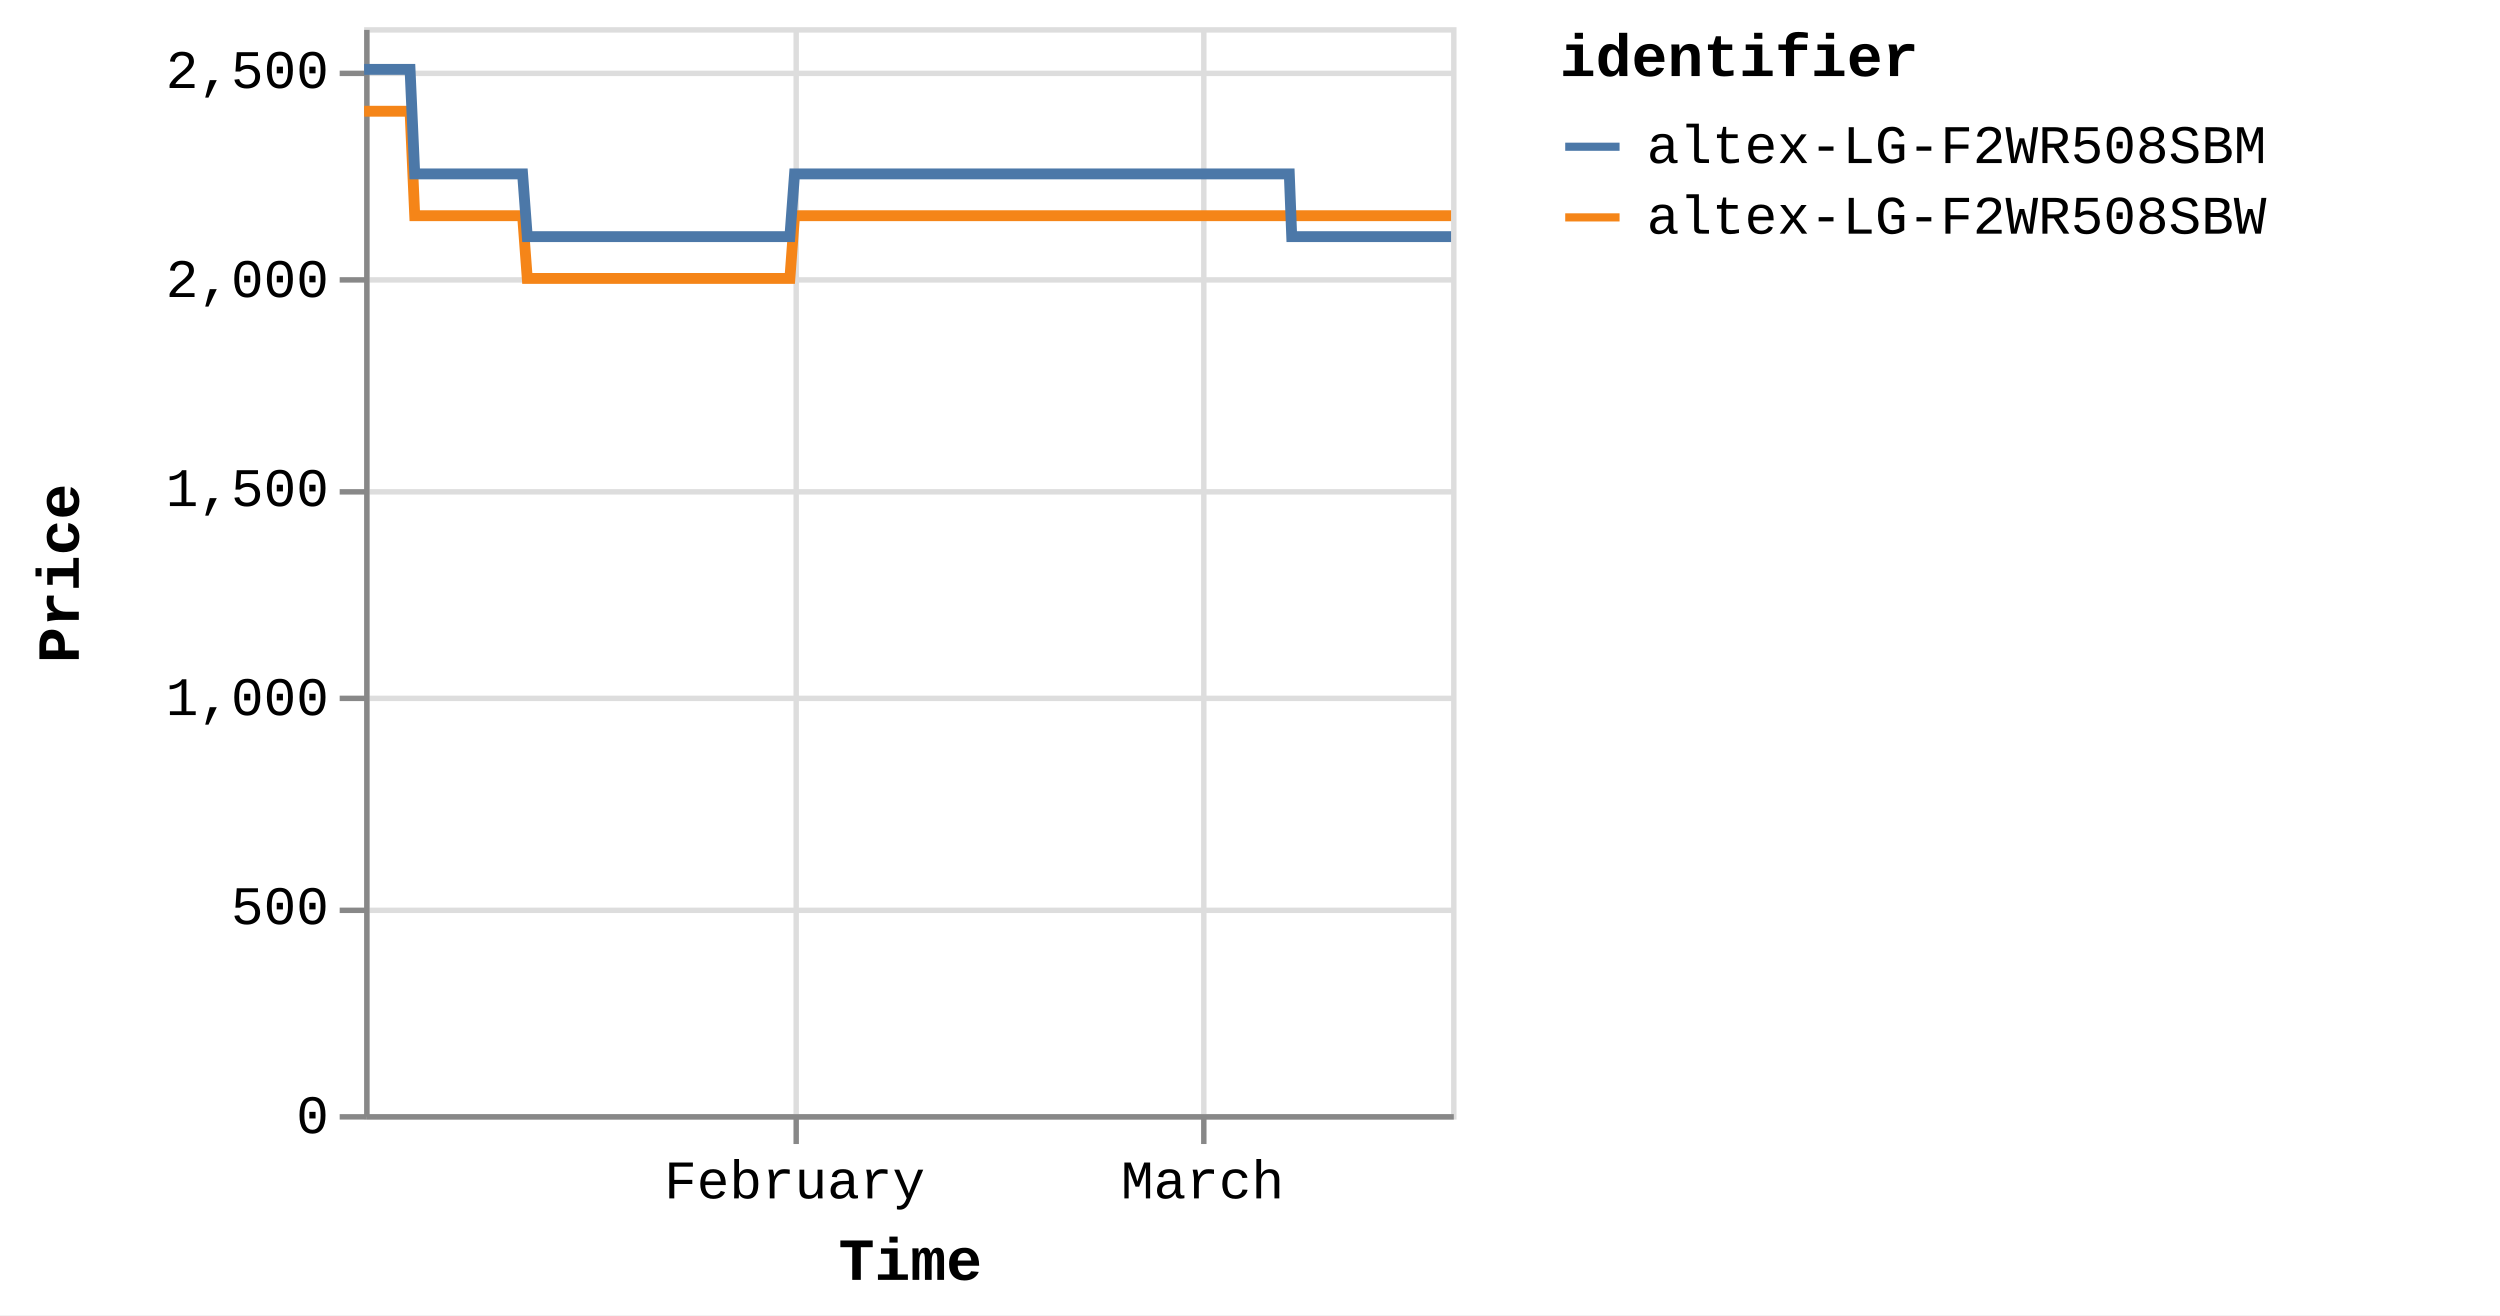
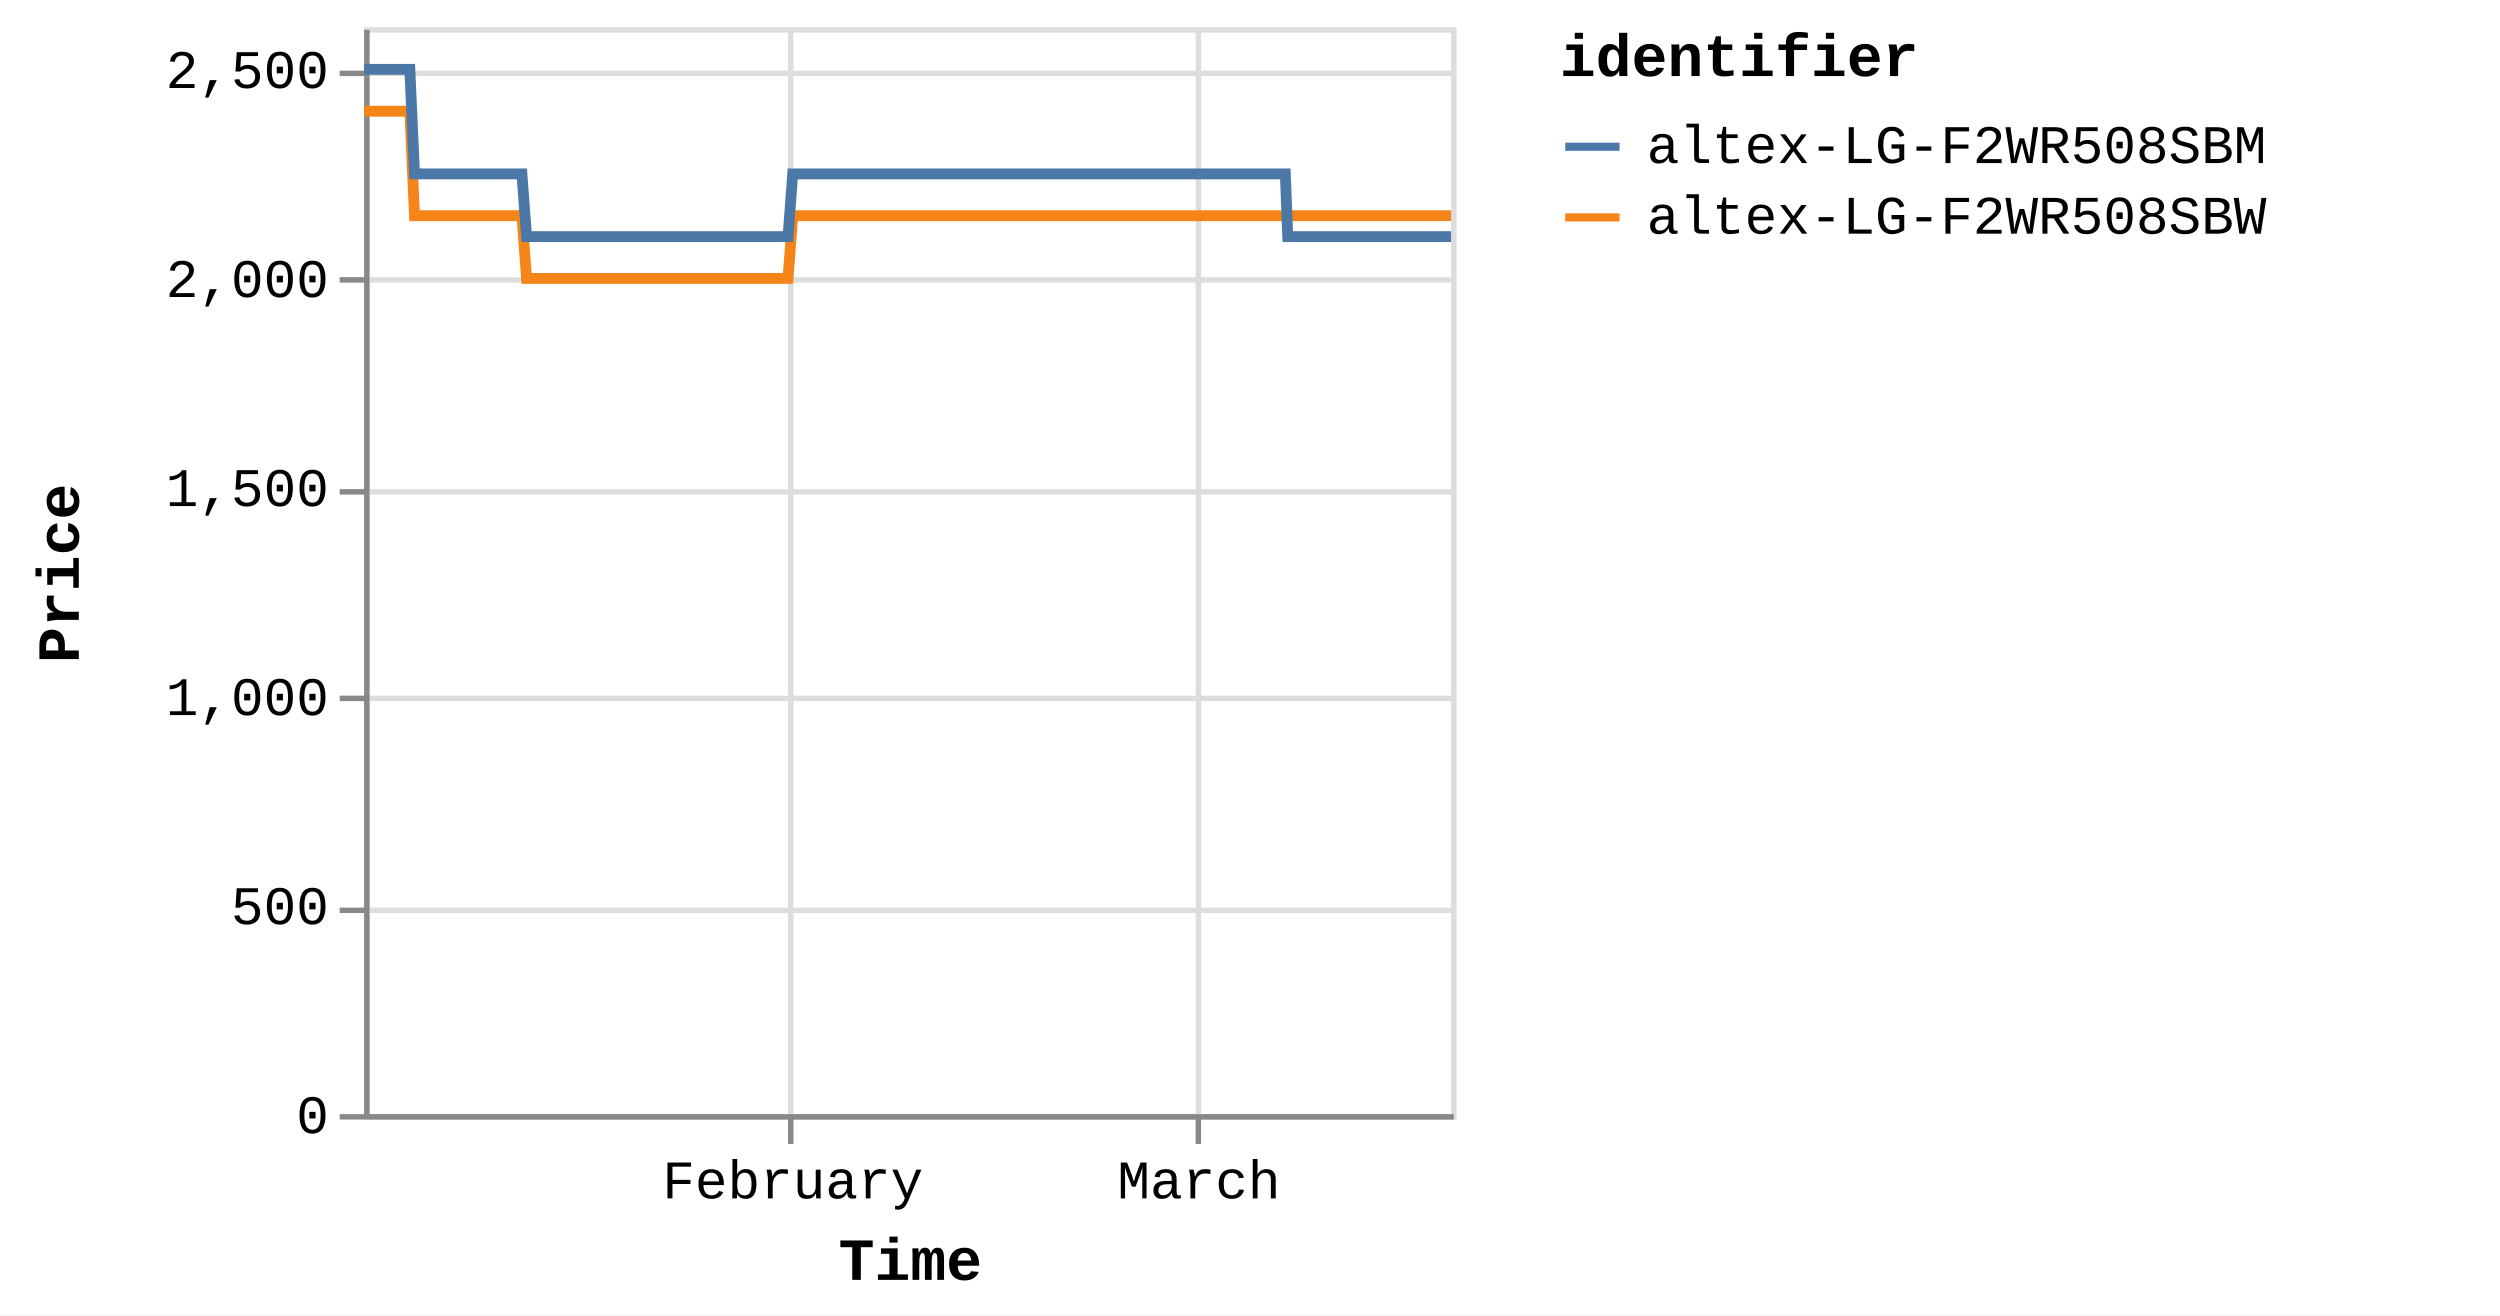
<svg xmlns="http://www.w3.org/2000/svg" version="1.1" class="marks" width="460" height="242" viewBox="0 0 460 242">
  <rect width="460" height="242" fill="white" />
  <g fill="none" stroke-miterlimit="10" transform="translate(67,5)">
    <g class="mark-group role-frame root" role="graphics-object" aria-roledescription="group mark container">
      <g transform="translate(0,0)">
        <path class="background" aria-hidden="true" d="M0.5,0.5h200v200h-200Z" stroke="#ddd" />
        <g>
          <g class="mark-group role-axis" aria-hidden="true">
            <g transform="translate(0.5,200.5)">
              <path class="background" aria-hidden="true" d="M0,0h0v0h0Z" pointer-events="none" />
              <g>
                <g class="mark-rule role-axis-grid" pointer-events="none">
-                   <line transform="translate(79,-200)" x2="0" y2="200" stroke="#ddd" stroke-width="1" opacity="1" />
-                   <line transform="translate(154,-200)" x2="0" y2="200" stroke="#ddd" stroke-width="1" opacity="1" />
+                   <line transform="translate(78,-200)" x2="0" y2="200" stroke="#ddd" stroke-width="1" opacity="1" />
+                   <line transform="translate(153,-200)" x2="0" y2="200" stroke="#ddd" stroke-width="1" opacity="1" />
                </g>
              </g>
              <path class="foreground" aria-hidden="true" d="" pointer-events="none" display="none" />
            </g>
          </g>
          <g class="mark-group role-axis" aria-hidden="true">
            <g transform="translate(0.5,0.5)">
              <path class="background" aria-hidden="true" d="M0,0h0v0h0Z" pointer-events="none" />
              <g>
                <g class="mark-rule role-axis-grid" pointer-events="none">
                  <line transform="translate(0,200)" x2="200" y2="0" stroke="#ddd" stroke-width="1" opacity="1" />
                  <line transform="translate(0,162)" x2="200" y2="0" stroke="#ddd" stroke-width="1" opacity="1" />
                  <line transform="translate(0,123)" x2="200" y2="0" stroke="#ddd" stroke-width="1" opacity="1" />
                  <line transform="translate(0,85)" x2="200" y2="0" stroke="#ddd" stroke-width="1" opacity="1" />
                  <line transform="translate(0,46)" x2="200" y2="0" stroke="#ddd" stroke-width="1" opacity="1" />
                  <line transform="translate(0,8)" x2="200" y2="0" stroke="#ddd" stroke-width="1" opacity="1" />
                </g>
              </g>
              <path class="foreground" aria-hidden="true" d="" pointer-events="none" display="none" />
            </g>
          </g>
-           <g class="mark-group role-axis" role="graphics-symbol" aria-roledescription="axis" aria-label="X-axis titled 'Time' for a time scale with values from Monday, 01 January 2024, 2:19:43 PM to Monday, 18 March 2024, 8:39:42 PM">
+           <g class="mark-group role-axis" role="graphics-symbol" aria-roledescription="axis" aria-label="X-axis titled 'Time' for a time scale with values from Monday, 01 January 2024, 2:19:43 PM to Tuesday, 19 March 2024, 4:39:07 AM">
            <g transform="translate(0.5,200.5)">
              <path class="background" aria-hidden="true" d="M0,0h0v0h0Z" pointer-events="none" />
              <g>
                <g class="mark-rule role-axis-tick" pointer-events="none">
-                   <line transform="translate(79,0)" x2="0" y2="5" stroke="#888" stroke-width="1" opacity="1" />
-                   <line transform="translate(154,0)" x2="0" y2="5" stroke="#888" stroke-width="1" opacity="1" />
+                   <line transform="translate(78,0)" x2="0" y2="5" stroke="#888" stroke-width="1" opacity="1" />
+                   <line transform="translate(153,0)" x2="0" y2="5" stroke="#888" stroke-width="1" opacity="1" />
                </g>
                <g class="mark-text role-axis-label" pointer-events="none">
-                   <text text-anchor="middle" transform="translate(78.69906,15)" font-family="Liberation Mono" font-size="10px" fill="#000" opacity="1">February</text>
-                   <text text-anchor="middle" transform="translate(153.7665,15)" font-family="Liberation Mono" font-size="10px" fill="#000" opacity="1">March</text>
+                   <text text-anchor="middle" transform="translate(78.3614,15)" font-family="Liberation Mono" font-size="10px" fill="#000" opacity="1">February</text>
+                   <text text-anchor="middle" transform="translate(153.1067,15)" font-family="Liberation Mono" font-size="10px" fill="#000" opacity="1">March</text>
                </g>
                <g class="mark-rule role-axis-domain" pointer-events="none">
                  <line transform="translate(0,0)" x2="200" y2="0" stroke="#888" stroke-width="1" opacity="1" />
                </g>
                <g class="mark-text role-axis-title" pointer-events="none">
                  <text text-anchor="middle" transform="translate(100,30)" font-family="Liberation Mono" font-size="11px" font-weight="bold" fill="#000" opacity="1">Time</text>
                </g>
              </g>
              <path class="foreground" aria-hidden="true" d="" pointer-events="none" display="none" />
            </g>
          </g>
          <g class="mark-group role-axis" role="graphics-symbol" aria-roledescription="axis" aria-label="Y-axis titled 'Price' for a linear scale with values from 0 to 2,600">
            <g transform="translate(0.5,0.5)">
              <path class="background" aria-hidden="true" d="M0,0h0v0h0Z" pointer-events="none" />
              <g>
                <g class="mark-rule role-axis-tick" pointer-events="none">
                  <line transform="translate(0,200)" x2="-5" y2="0" stroke="#888" stroke-width="1" opacity="1" />
                  <line transform="translate(0,162)" x2="-5" y2="0" stroke="#888" stroke-width="1" opacity="1" />
                  <line transform="translate(0,123)" x2="-5" y2="0" stroke="#888" stroke-width="1" opacity="1" />
                  <line transform="translate(0,85)" x2="-5" y2="0" stroke="#888" stroke-width="1" opacity="1" />
                  <line transform="translate(0,46)" x2="-5" y2="0" stroke="#888" stroke-width="1" opacity="1" />
                  <line transform="translate(0,8)" x2="-5" y2="0" stroke="#888" stroke-width="1" opacity="1" />
                </g>
                <g class="mark-text role-axis-label" pointer-events="none">
                  <text text-anchor="end" transform="translate(-7,203)" font-family="Liberation Mono" font-size="10px" fill="#000" opacity="1">0</text>
                  <text text-anchor="end" transform="translate(-7,164.5385)" font-family="Liberation Mono" font-size="10px" fill="#000" opacity="1">500</text>
                  <text text-anchor="end" transform="translate(-7,126.0769)" font-family="Liberation Mono" font-size="10px" fill="#000" opacity="1">1,000</text>
                  <text text-anchor="end" transform="translate(-7,87.61538)" font-family="Liberation Mono" font-size="10px" fill="#000" opacity="1">1,500</text>
                  <text text-anchor="end" transform="translate(-7,49.15385)" font-family="Liberation Mono" font-size="10px" fill="#000" opacity="1">2,000</text>
                  <text text-anchor="end" transform="translate(-7,10.69231)" font-family="Liberation Mono" font-size="10px" fill="#000" opacity="1">2,500</text>
                </g>
                <g class="mark-rule role-axis-domain" pointer-events="none">
                  <line transform="translate(0,200)" x2="0" y2="-200" stroke="#888" stroke-width="1" opacity="1" />
                </g>
                <g class="mark-text role-axis-title" pointer-events="none">
                  <text text-anchor="middle" transform="translate(-51,100) rotate(-90) translate(0,-2)" font-family="Liberation Mono" font-size="11px" font-weight="bold" fill="#000" opacity="1">Price</text>
                </g>
              </g>
              <path class="foreground" aria-hidden="true" d="" pointer-events="none" display="none" />
            </g>
          </g>
          <g class="mark-group role-scope pathgroup" role="graphics-object" aria-roledescription="group mark container">
            <g transform="translate(0,0)">
              <path class="background" aria-hidden="true" d="M0,0h200v200h-200Z" />
              <g>
                <g class="mark-line role-mark marks" role="graphics-object" aria-roledescription="line mark container">
-                   <path aria-label="Time: Jan 01, 2024; Price: 2399; identifier: altex-LG-F2WR508SBW" role="graphics-symbol" aria-roledescription="line mark" d="M0,15.462L0.271,15.462L0.681,15.462L1.544,15.462L1.976,15.462L2.429,15.462L2.841,15.462L3.269,15.462L4.132,15.462L4.564,15.462L5.018,15.462L5.431,15.462L5.857,15.462L6.721,15.462L7.153,15.462L7.606,15.462L8.022,15.462L8.447,15.462L9.311,34.692L9.742,34.692L10.195,34.692L10.609,34.692L11.035,34.692L11.899,34.692L12.329,34.692L12.781,34.692L13.196,34.692L13.623,34.692L14.489,34.692L14.918,34.692L15.37,34.692L15.784,34.692L16.212,34.692L17.077,34.692L17.51,34.692L17.963,34.692L18.376,34.692L18.8,34.692L19.666,34.692L20.097,34.692L20.557,34.692L20.965,34.692L21.389,34.692L22.255,34.692L22.686,34.692L23.14,34.692L23.552,34.692L23.977,34.692L24.842,34.692L25.274,34.692L25.729,34.692L26.142,34.692L26.566,34.692L27.431,34.692L27.863,34.692L28.316,34.692L28.73,34.692L29.155,34.692L30.018,46.231L30.449,46.231L30.901,46.231L31.315,46.231L31.743,46.231L32.608,46.231L33.037,46.231L33.489,46.231L33.903,46.231L34.331,46.231L35.197,46.231L35.629,46.231L36.085,46.231L36.497,46.231L36.92,46.231L37.785,46.231L38.218,46.231L38.672,46.231L39.086,46.231L39.509,46.231L40.373,46.231L40.807,46.231L41.261,46.231L41.673,46.231L42.097,46.231L42.961,46.231L43.393,46.231L43.848,46.231L44.26,46.231L44.687,46.231L45.551,46.231L45.983,46.231L46.437,46.231L46.851,46.231L47.274,46.231L48.139,46.231L48.568,46.231L49.021,46.231L49.437,46.231L49.863,46.231L50.726,46.231L51.157,46.231L51.609,46.231L52.024,46.231L52.451,46.231L53.318,46.231L53.751,46.231L54.206,46.231L54.615,46.231L55.04,46.231L55.905,46.231L56.339,46.231L56.793,46.231L57.206,46.231L57.628,46.231L58.494,46.231L58.927,46.231L59.382,46.231L59.794,46.231L60.217,46.231L61.084,46.231L61.514,46.231L61.97,46.231L62.384,46.231L62.805,46.231L63.669,46.231L64.102,46.231L64.55,46.231L64.964,46.231L65.395,46.231L66.257,46.231L66.689,46.231L67.132,46.231L67.551,46.231L67.982,46.231L68.846,46.231L69.277,46.231L69.722,46.231L70.14,46.231L70.571,46.231L71.434,46.231L71.867,46.231L72.314,46.231L72.729,46.231L73.16,46.231L74.022,46.231L74.454,46.231L74.902,46.231L75.323,46.231L75.748,46.231L76.61,46.231L77.042,46.231L77.492,46.231L77.905,46.231L78.336,46.231L79.199,34.692L79.631,34.692L80.08,34.692L80.493,34.692L80.925,34.692L81.789,34.692L82.219,34.692L82.668,34.692L83.082,34.692L83.514,34.692L84.377,34.692L84.808,34.692L85.253,34.692L85.671,34.692L86.104,34.692L86.967,34.692L87.397,34.692L87.841,34.692L88.259,34.692L88.69,34.692L89.553,34.692L89.986,34.692L90.435,34.692L90.849,34.692L91.279,34.692L92.142,34.692L92.573,34.692L93.023,34.692L93.437,34.692L93.868,34.692L94.73,34.692L95.162,34.692L95.61,34.692L96.028,34.692L96.456,34.692L97.319,34.692L97.752,34.692L98.199,34.692L98.615,34.692L99.045,34.692L99.908,34.692L100.34,34.692L100.786,34.692L101.203,34.692L101.635,34.692L102.496,34.692L102.927,34.692L103.374,34.692L103.79,34.692L104.222,34.692L105.087,34.692L105.517,34.692L105.961,34.692L106.379,34.692L106.81,34.692L107.674,34.692L108.105,34.692L108.556,34.692L108.968,34.692L109.399,34.692L110.261,34.692L110.693,34.692L111.141,34.692L111.562,34.692L111.988,34.692L112.85,34.692L113.282,34.692L113.731,34.692L114.146,34.692L114.575,34.692L115.87,34.692L116.319,34.692L116.734,34.692L117.165,34.692L118.028,34.692L118.459,34.692L118.908,34.692L119.324,34.692L119.753,34.692L120.617,34.692L121.047,34.692L121.492,34.692L121.91,34.692L122.341,34.692L123.205,34.692L123.638,34.692L124.081,34.692L124.499,34.692L124.93,34.692L125.793,34.692L126.226,34.692L126.675,34.692L127.092,34.692L127.518,34.692L128.383,34.692L128.813,34.692L129.261,34.692L129.677,34.692L130.108,34.692L130.97,34.692L131.402,34.692L131.851,34.692L132.266,34.692L132.696,34.692L133.559,34.692L133.99,34.692L134.439,34.692L134.855,34.692L135.285,34.692L136.147,34.692L136.579,34.692L137.026,34.692L137.441,34.692L137.875,34.692L138.736,34.692L139.167,34.692L139.611,34.692L140.03,34.692L140.461,34.692L141.324,34.692L141.756,34.692L142.2,34.692L142.621,34.692L143.049,34.692L143.912,34.692L144.346,34.692L144.793,34.692L145.208,34.692L145.638,34.692L146.501,34.692L146.933,34.692L147.381,34.692L147.797,34.692L148.227,34.692L149.09,34.692L149.521,34.692L149.969,34.692L150.386,34.692L150.816,34.692L151.678,34.692L152.109,34.692L152.556,34.692L152.972,34.692L153.403,34.692L154.266,34.692L154.7,34.692L155.147,34.692L155.562,34.692L155.993,34.692L156.855,34.692L157.287,34.692L157.735,34.692L158.149,34.692L158.581,34.692L159.444,34.692L159.875,34.692L160.32,34.692L160.738,34.692L161.17,34.692L162.072,34.692L162.662,34.692L162.919,34.692L163.329,34.692L163.758,34.692L164.62,34.692L165.052,34.692L165.503,34.692L165.916,34.692L166.346,34.692L167.209,34.692L167.644,34.692L168.091,34.692L168.507,34.692L168.935,34.692L169.798,34.692L170.23,34.692L170.678,34.692L171.092,34.692L171.524,34.692L172.387,34.692L172.824,34.692L173.267,34.692L173.68,34.692L174.112,34.692L174.976,34.692L175.407,34.692L175.85,34.692L176.271,34.692L176.7,34.692L177.563,34.692L177.998,34.692L178.439,34.692L178.859,34.692L179.289,34.692L180.154,34.692L180.583,34.692L181.034,34.692L181.45,34.692L181.878,34.692L182.741,34.692L183.172,34.692L183.622,34.692L184.039,34.692L184.466,34.692L185.33,34.692L185.764,34.692L186.211,34.692L186.624,34.692L187.055,34.692L187.918,34.692L188.35,34.692L188.8,34.692L189.214,34.692L189.643,34.692L190.506,34.692L190.941,34.692L191.386,34.692L191.802,34.692L192.232,34.692L193.095,34.692L193.528,34.692L193.973,34.692L194.389,34.692L194.822,34.692L195.683,34.692L196.117,34.692L196.561,34.692L196.977,34.692L197.409,34.692L198.271,34.692L198.703,34.692L199.156,34.692L199.571,34.692L200,34.692" stroke="#f58518" stroke-width="2" />
+                   <path aria-label="Time: Jan 01, 2024; Price: 2399; identifier: altex-LG-F2WR508SBW" role="graphics-symbol" aria-roledescription="line mark" d="M0,15.462L0.27,15.462L0.678,15.462L1.537,15.462L1.967,15.462L2.419,15.462L2.829,15.462L3.255,15.462L4.115,15.462L4.544,15.462L4.997,15.462L5.407,15.462L5.832,15.462L6.692,15.462L7.122,15.462L7.573,15.462L7.987,15.462L8.41,15.462L9.271,34.692L9.7,34.692L10.151,34.692L10.564,34.692L10.987,34.692L11.847,34.692L12.276,34.692L12.727,34.692L13.139,34.692L13.565,34.692L14.427,34.692L14.854,34.692L15.304,34.692L15.717,34.692L16.142,34.692L17.004,34.692L17.434,34.692L17.886,34.692L18.297,34.692L18.719,34.692L19.582,34.692L20.011,34.692L20.468,34.692L20.875,34.692L21.297,34.692L22.159,34.692L22.589,34.692L23.041,34.692L23.451,34.692L23.875,34.692L24.736,34.692L25.166,34.692L25.619,34.692L26.03,34.692L26.452,34.692L27.313,34.692L27.743,34.692L28.194,34.692L28.606,34.692L29.03,34.692L29.889,46.231L30.318,46.231L30.768,46.231L31.181,46.231L31.606,46.231L32.468,46.231L32.895,46.231L33.345,46.231L33.758,46.231L34.184,46.231L35.046,46.231L35.476,46.231L35.93,46.231L36.34,46.231L36.761,46.231L37.623,46.231L38.054,46.231L38.506,46.231L38.918,46.231L39.339,46.231L40.2,46.231L40.632,46.231L41.084,46.231L41.495,46.231L41.916,46.231L42.777,46.231L43.207,46.231L43.66,46.231L44.07,46.231L44.495,46.231L45.355,46.231L45.785,46.231L46.238,46.231L46.65,46.231L47.071,46.231L47.933,46.231L48.36,46.231L48.811,46.231L49.225,46.231L49.649,46.231L50.508,46.231L50.938,46.231L51.388,46.231L51.801,46.231L52.226,46.231L53.09,46.231L53.52,46.231L53.973,46.231L54.381,46.231L54.804,46.231L55.665,46.231L56.097,46.231L56.55,46.231L56.961,46.231L57.381,46.231L58.243,46.231L58.674,46.231L59.127,46.231L59.537,46.231L59.959,46.231L60.822,46.231L61.25,46.231L61.704,46.231L62.116,46.231L62.536,46.231L63.396,46.231L63.827,46.231L64.273,46.231L64.685,46.231L65.115,46.231L65.972,46.231L66.403,46.231L66.844,46.231L67.261,46.231L67.69,46.231L68.55,46.231L68.98,46.231L69.423,46.231L69.839,46.231L70.268,46.231L71.127,46.231L71.558,46.231L72.004,46.231L72.417,46.231L72.846,46.231L73.704,46.231L74.134,46.231L74.581,46.231L74.999,46.231L75.423,46.231L76.282,46.231L76.712,46.231L77.159,46.231L77.571,46.231L78,46.231L78.859,34.692L79.289,34.692L79.737,34.692L80.148,34.692L80.577,34.692L81.438,34.692L81.866,34.692L82.313,34.692L82.725,34.692L83.155,34.692L84.015,34.692L84.444,34.692L84.887,34.692L85.303,34.692L85.734,34.692L86.594,34.692L87.022,34.692L87.464,34.692L87.88,34.692L88.31,34.692L89.169,34.692L89.6,34.692L90.047,34.692L90.459,34.692L90.887,34.692L91.746,34.692L92.176,34.692L92.624,34.692L93.036,34.692L93.465,34.692L94.324,34.692L94.754,34.692L95.2,34.692L95.616,34.692L96.043,34.692L96.902,34.692L97.332,34.692L97.778,34.692L98.192,34.692L98.62,34.692L99.479,34.692L99.909,34.692L100.354,34.692L100.769,34.692L101.199,34.692L102.056,34.692L102.486,34.692L102.93,34.692L103.345,34.692L103.775,34.692L104.636,34.692L105.064,34.692L105.507,34.692L105.923,34.692L106.352,34.692L107.212,34.692L107.641,34.692L108.09,34.692L108.501,34.692L108.929,34.692L109.788,34.692L110.218,34.692L110.664,34.692L111.084,34.692L111.507,34.692L112.366,34.692L112.796,34.692L113.243,34.692L113.656,34.692L114.084,34.692L115.373,34.692L115.82,34.692L116.233,34.692L116.662,34.692L117.521,34.692L117.951,34.692L118.397,34.692L118.812,34.692L119.239,34.692L120.099,34.692L120.527,34.692L120.971,34.692L121.387,34.692L121.816,34.692L122.676,34.692L123.108,34.692L123.549,34.692L123.965,34.692L124.394,34.692L125.253,34.692L125.685,34.692L126.132,34.692L126.547,34.692L126.971,34.692L127.832,34.692L128.261,34.692L128.706,34.692L129.121,34.692L129.55,34.692L130.408,34.692L130.838,34.692L131.285,34.692L131.699,34.692L132.127,34.692L132.986,34.692L133.415,34.692L133.862,34.692L134.276,34.692L134.704,34.692L135.563,34.692L135.993,34.692L136.438,34.692L136.852,34.692L137.284,34.692L138.14,34.692L138.57,34.692L139.012,34.692L139.429,34.692L139.858,34.692L140.717,34.692L141.148,34.692L141.59,34.692L142.009,34.692L142.435,34.692L143.295,34.692L143.726,34.692L144.172,34.692L144.585,34.692L145.013,34.692L145.873,34.692L146.303,34.692L146.748,34.692L147.163,34.692L147.591,34.692L148.45,34.692L148.88,34.692L149.326,34.692L149.741,34.692L150.169,34.692L151.028,34.692L151.457,34.692L151.902,34.692L152.316,34.692L152.745,34.692L153.605,34.692L154.036,34.692L154.481,34.692L154.895,34.692L155.323,34.692L156.182,34.692L156.612,34.692L157.058,34.692L157.471,34.692L157.901,34.692L158.76,34.692L159.189,34.692L159.632,34.692L160.048,34.692L160.478,34.692L161.377,34.692L161.964,34.692L162.22,34.692L162.629,34.692L163.056,34.692L163.914,34.692L164.344,34.692L164.793,34.692L165.204,34.692L165.633,34.692L166.492,34.692L166.925,34.692L167.37,34.692L167.784,34.692L168.21,34.692L169.069,34.692L169.5,34.692L169.945,34.692L170.358,34.692L170.788,34.692L171.647,34.692L172.083,34.692L172.523,34.692L172.935,34.692L173.365,34.692L174.225,34.692L174.654,34.692L175.096,34.692L175.515,34.692L175.942,34.692L176.802,34.692L177.234,34.692L177.674,34.692L178.092,34.692L178.52,34.692L179.381,34.692L179.809,34.692L180.257,34.692L180.671,34.692L181.098,34.692L181.957,34.692L182.386,34.692L182.834,34.692L183.249,34.692L183.675,34.692L184.535,34.692L184.967,34.692L185.412,34.692L185.823,34.692L186.252,34.692L187.111,34.692L187.541,34.692L187.99,34.692L188.402,34.692L188.83,34.692L189.688,34.692L190.121,34.692L190.565,34.692L190.979,34.692L191.407,34.692L192.266,34.692L192.698,34.692L193.141,34.692L193.555,34.692L193.986,34.692L194.844,34.692L195.276,34.692L195.718,34.692L196.132,34.692L196.562,34.692L197.421,34.692L197.851,34.692L198.302,34.692L198.714,34.692L199.142,34.692L200,34.692" stroke="#f58518" stroke-width="2" />
                </g>
              </g>
              <path class="foreground" aria-hidden="true" d="" display="none" />
            </g>
            <g transform="translate(0,0)">
              <path class="background" aria-hidden="true" d="M0,0h200v200h-200Z" />
              <g>
                <g class="mark-line role-mark marks" role="graphics-object" aria-roledescription="line mark container">
-                   <path aria-label="Time: Jan 01, 2024; Price: 2499; identifier: altex-LG-F2WR508SBM" role="graphics-symbol" aria-roledescription="line mark" d="M0,7.769L0.271,7.769L0.681,7.769L1.544,7.769L1.976,7.769L2.429,7.769L2.841,7.769L3.269,7.769L4.133,7.769L4.564,7.769L5.018,7.769L5.431,7.769L5.857,7.769L6.721,7.769L7.153,7.769L7.606,7.769L8.022,7.769L8.447,7.769L9.311,27L9.742,27L10.195,27L10.609,27L11.035,27L11.899,27L12.329,27L12.781,27L13.196,27L13.623,27L14.489,27L14.918,27L15.37,27L15.784,27L16.212,27L17.077,27L17.51,27L17.964,27L18.376,27L18.8,27L19.666,27L20.097,27L20.557,27L20.966,27L21.389,27L22.255,27L22.686,27L23.14,27L23.552,27L23.978,27L24.842,27L25.274,27L25.73,27L26.142,27L26.566,27L27.431,27L27.863,27L28.316,27L28.73,27L29.155,27L30.018,38.538L30.449,38.538L30.901,38.538L31.316,38.538L31.743,38.538L32.608,38.538L33.037,38.538L33.489,38.538L33.903,38.538L34.331,38.538L35.197,38.538L35.629,38.538L36.085,38.538L36.497,38.538L36.92,38.538L37.785,38.538L38.218,38.538L38.672,38.538L39.086,38.538L39.509,38.538L40.374,38.538L40.807,38.538L41.261,38.538L41.673,38.538L42.097,38.538L42.962,38.538L43.394,38.538L43.849,38.538L44.26,38.538L44.687,38.538L45.551,38.538L45.983,38.538L46.437,38.538L46.851,38.538L47.274,38.538L48.139,38.538L48.568,38.538L49.021,38.538L49.437,38.538L49.863,38.538L50.726,38.538L51.157,38.538L51.609,38.538L52.024,38.538L52.451,38.538L53.318,38.538L53.751,38.538L54.206,38.538L54.616,38.538L55.04,38.538L55.905,38.538L56.339,38.538L56.794,38.538L57.206,38.538L57.628,38.538L58.494,38.538L58.927,38.538L59.382,38.538L59.794,38.538L60.217,38.538L61.084,38.538L61.514,38.538L61.97,38.538L62.384,38.538L62.806,38.538L63.67,38.538L64.102,38.538L64.55,38.538L64.964,38.538L65.395,38.538L66.257,38.538L66.689,38.538L67.132,38.538L67.551,38.538L67.982,38.538L68.846,38.538L69.277,38.538L69.722,38.538L70.14,38.538L70.571,38.538L71.434,38.538L71.867,38.538L72.314,38.538L72.729,38.538L73.16,38.538L74.022,38.538L74.454,38.538L74.902,38.538L75.323,38.538L75.748,38.538L76.611,38.538L77.042,38.538L77.492,38.538L77.905,38.538L78.336,38.538L79.199,27L79.631,27L80.08,27L80.493,27L80.925,27L81.789,27L82.219,27L82.668,27L83.082,27L83.514,27L84.377,27L84.808,27L85.253,27L85.671,27L86.104,27L86.967,27L87.397,27L87.841,27L88.259,27L88.69,27L89.554,27L89.987,27L90.435,27L90.849,27L91.279,27L92.142,27L92.574,27L93.023,27L93.437,27L93.868,27L94.731,27L95.163,27L95.611,27L96.028,27L96.457,27L97.319,27L97.752,27L98.199,27L98.615,27L99.045,27L99.908,27L100.34,27L100.786,27L101.203,27L101.635,27L102.496,27L102.927,27L103.374,27L103.79,27L104.222,27L105.087,27L105.517,27L105.961,27L106.379,27L106.81,27L107.674,27L108.105,27L108.556,27L108.969,27L109.399,27L110.261,27L110.693,27L111.141,27L111.562,27L111.988,27L112.85,27L113.282,27L113.731,27L114.146,27L114.576,27L115.87,27L116.319,27L116.734,27L117.165,27L118.028,27L118.459,27L118.908,27L119.324,27L119.753,27L120.617,27L121.047,27L121.492,27L121.91,27L122.341,27L123.205,27L123.638,27L124.081,27L124.499,27L124.93,27L125.793,27L126.226,27L126.675,27L127.093,27L127.518,27L128.383,27L128.813,27L129.261,27L129.677,27L130.108,27L130.97,27L131.402,27L131.851,27L132.266,27L132.697,27L133.559,27L133.99,27L134.439,27L134.855,27L135.285,27L136.147,27L136.579,27L137.026,27L137.441,27L137.875,27L138.736,27L139.167,27L139.611,27L140.03,27L140.461,27L141.324,27L141.756,27L142.2,27L142.621,27L143.049,27L143.913,27L144.346,27L144.793,27L145.208,27L145.638,27L146.501,27L146.933,27L147.381,27L147.797,27L148.227,27L149.09,27L149.521,27L149.969,27L150.386,27L150.816,27L151.678,27L152.109,27L152.556,27L152.972,27L153.404,27L154.267,27L154.7,27L155.147,27L155.562,27L155.993,27L156.856,27L157.287,27L157.735,27L158.149,27L158.581,27L159.444,27L159.875,27L160.32,27L160.738,27L161.17,27L162.072,27L162.662,27L162.919,27L163.329,27L163.759,27L164.62,27L165.052,27L165.503,27L165.916,27L166.346,27L167.209,27L167.644,27L168.091,27L168.507,27L168.935,27L169.798,27L170.23,27L170.678,38.538L171.093,38.538L171.524,38.538L172.387,38.538L172.824,38.538L173.267,38.538L173.68,38.538L174.112,38.538L174.976,38.538L175.407,38.538L175.85,38.538L176.272,38.538L176.7,38.538L177.564,38.538L177.998,38.538L178.439,38.538L178.859,38.538L179.289,38.538L180.154,38.538L180.583,38.538L181.034,38.538L181.45,38.538L181.878,38.538L182.741,38.538L183.172,38.538L183.622,38.538L184.039,38.538L184.466,38.538L185.33,38.538L185.764,38.538L186.211,38.538L186.624,38.538L187.055,38.538L187.918,38.538L188.35,38.538L188.8,38.538L189.214,38.538L189.644,38.538L190.506,38.538L190.941,38.538L191.386,38.538L191.802,38.538L192.232,38.538L193.095,38.538L193.528,38.538L193.973,38.538L194.39,38.538L194.822,38.538L195.683,38.538L196.118,38.538L196.561,38.538L196.977,38.538L197.409,38.538L198.272,38.538L198.703,38.538L199.156,38.538L199.571,38.538L200,38.538" stroke="#4c78a8" stroke-width="2" />
+                   <path aria-label="Time: Jan 01, 2024; Price: 2499; identifier: altex-LG-F2WR508SBM" role="graphics-symbol" aria-roledescription="line mark" d="M0,7.769L0.27,7.769L0.678,7.769L1.537,7.769L1.967,7.769L2.419,7.769L2.829,7.769L3.255,7.769L4.115,7.769L4.545,7.769L4.997,7.769L5.407,7.769L5.832,7.769L6.692,7.769L7.122,7.769L7.573,7.769L7.988,7.769L8.411,7.769L9.271,27L9.7,27L10.151,27L10.564,27L10.987,27L11.848,27L12.277,27L12.727,27L13.139,27L13.565,27L14.427,27L14.854,27L15.304,27L15.717,27L16.142,27L17.004,27L17.435,27L17.886,27L18.298,27L18.719,27L19.582,27L20.011,27L20.468,27L20.876,27L21.297,27L22.159,27L22.589,27L23.041,27L23.451,27L23.875,27L24.736,27L25.166,27L25.619,27L26.03,27L26.452,27L27.313,27L27.743,27L28.195,27L28.606,27L29.03,27L29.889,38.538L30.318,38.538L30.768,38.538L31.181,38.538L31.607,38.538L32.469,38.538L32.896,38.538L33.345,38.538L33.758,38.538L34.184,38.538L35.046,38.538L35.477,38.538L35.93,38.538L36.34,38.538L36.762,38.538L37.623,38.538L38.054,38.538L38.506,38.538L38.919,38.538L39.339,38.538L40.2,38.538L40.632,38.538L41.084,38.538L41.495,38.538L41.916,38.538L42.777,38.538L43.207,38.538L43.66,38.538L44.07,38.538L44.495,38.538L45.356,38.538L45.785,38.538L46.238,38.538L46.65,38.538L47.071,38.538L47.933,38.538L48.36,38.538L48.811,38.538L49.225,38.538L49.649,38.538L50.508,38.538L50.938,38.538L51.388,38.538L51.801,38.538L52.226,38.538L53.09,38.538L53.52,38.538L53.973,38.538L54.381,38.538L54.804,38.538L55.665,38.538L56.097,38.538L56.55,38.538L56.961,38.538L57.381,38.538L58.243,38.538L58.674,38.538L59.127,38.538L59.537,38.538L59.959,38.538L60.822,38.538L61.25,38.538L61.704,38.538L62.116,38.538L62.536,38.538L63.396,38.538L63.827,38.538L64.273,38.538L64.685,38.538L65.115,38.538L65.972,38.538L66.403,38.538L66.844,38.538L67.261,38.538L67.69,38.538L68.55,38.538L68.98,38.538L69.423,38.538L69.839,38.538L70.268,38.538L71.128,38.538L71.558,38.538L72.004,38.538L72.417,38.538L72.846,38.538L73.704,38.538L74.134,38.538L74.581,38.538L75,38.538L75.423,38.538L76.282,38.538L76.712,38.538L77.159,38.538L77.571,38.538L78,38.538L78.859,27L79.289,27L79.737,27L80.148,27L80.577,27L81.438,27L81.867,27L82.313,27L82.725,27L83.155,27L84.015,27L84.444,27L84.887,27L85.303,27L85.734,27L86.594,27L87.022,27L87.464,27L87.88,27L88.31,27L89.169,27L89.6,27L90.047,27L90.459,27L90.887,27L91.747,27L92.176,27L92.624,27L93.036,27L93.465,27L94.324,27L94.754,27L95.2,27L95.616,27L96.043,27L96.902,27L97.332,27L97.778,27L98.192,27L98.62,27L99.48,27L99.91,27L100.354,27L100.769,27L101.199,27L102.056,27L102.486,27L102.93,27L103.345,27L103.775,27L104.636,27L105.064,27L105.507,27L105.923,27L106.352,27L107.212,27L107.641,27L108.09,27L108.501,27L108.929,27L109.788,27L110.218,27L110.664,27L111.084,27L111.507,27L112.366,27L112.796,27L113.243,27L113.656,27L114.084,27L115.373,27L115.82,27L116.233,27L116.662,27L117.522,27L117.951,27L118.398,27L118.812,27L119.239,27L120.1,27L120.528,27L120.971,27L121.387,27L121.817,27L122.676,27L123.108,27L123.549,27L123.965,27L124.394,27L125.253,27L125.685,27L126.132,27L126.547,27L126.971,27L127.832,27L128.261,27L128.706,27L129.121,27L129.55,27L130.408,27L130.838,27L131.285,27L131.699,27L132.127,27L132.986,27L133.415,27L133.862,27L134.276,27L134.705,27L135.563,27L135.993,27L136.438,27L136.852,27L137.284,27L138.141,27L138.57,27L139.012,27L139.429,27L139.858,27L140.718,27L141.148,27L141.59,27L142.009,27L142.436,27L143.295,27L143.726,27L144.172,27L144.585,27L145.013,27L145.873,27L146.303,27L146.748,27L147.163,27L147.591,27L148.45,27L148.88,27L149.326,27L149.741,27L150.169,27L151.028,27L151.457,27L151.902,27L152.316,27L152.745,27L153.605,27L154.036,27L154.481,27L154.895,27L155.324,27L156.183,27L156.612,27L157.058,27L157.471,27L157.901,27L158.76,27L159.189,27L159.632,27L160.048,27L160.478,27L161.377,27L161.964,27L162.22,27L162.629,27L163.056,27L163.914,27L164.344,27L164.793,27L165.204,27L165.633,27L166.492,27L166.925,27L167.37,27L167.784,27L168.21,27L169.069,27L169.5,27L169.946,38.538L170.358,38.538L170.788,38.538L171.647,38.538L172.083,38.538L172.523,38.538L172.935,38.538L173.365,38.538L174.225,38.538L174.654,38.538L175.096,38.538L175.515,38.538L175.942,38.538L176.802,38.538L177.234,38.538L177.674,38.538L178.092,38.538L178.52,38.538L179.381,38.538L179.809,38.538L180.257,38.538L180.671,38.538L181.098,38.538L181.957,38.538L182.386,38.538L182.834,38.538L183.249,38.538L183.675,38.538L184.535,38.538L184.967,38.538L185.412,38.538L185.823,38.538L186.252,38.538L187.111,38.538L187.542,38.538L187.99,38.538L188.402,38.538L188.83,38.538L189.689,38.538L190.121,38.538L190.565,38.538L190.979,38.538L191.407,38.538L192.267,38.538L192.698,38.538L193.141,38.538L193.556,38.538L193.986,38.538L194.844,38.538L195.276,38.538L195.718,38.538L196.132,38.538L196.562,38.538L197.421,38.538L197.851,38.538L198.302,38.538L198.714,38.538L199.142,38.538L200,38.538" stroke="#4c78a8" stroke-width="2" />
                </g>
              </g>
              <path class="foreground" aria-hidden="true" d="" display="none" />
            </g>
          </g>
          <g class="mark-group role-legend" role="graphics-symbol" aria-roledescription="legend" aria-label="Symbol legend titled 'identifier' for stroke color with 2 values: altex-LG-F2WR508SBM, altex-LG-F2WR508SBW">
            <g transform="translate(220,0)">
              <path class="background" aria-hidden="true" d="M0,0h168v40h-168Z" pointer-events="none" />
              <g>
                <g class="mark-group role-legend-entry">
                  <g transform="translate(0,16)">
                    <path class="background" aria-hidden="true" d="M0,0h0v0h0Z" pointer-events="none" />
                    <g>
                      <g class="mark-group role-scope" role="graphics-object" aria-roledescription="group mark container">
                        <g transform="translate(0,0)">
                          <path class="background" aria-hidden="true" d="M0,0h168v11h-168Z" pointer-events="none" opacity="1" />
                          <g>
                            <g class="mark-symbol role-legend-symbol" pointer-events="none">
                              <path transform="translate(6,6)" d="M-5,0L5,0" stroke="#4c78a8" stroke-width="1.5" opacity="1" />
                            </g>
                            <g class="mark-text role-legend-label" pointer-events="none">
                              <text text-anchor="start" transform="translate(16,9)" font-family="Liberation Mono" font-size="10px" fill="#000" opacity="1">altex-LG-F2WR508SBM</text>
                            </g>
                          </g>
                          <path class="foreground" aria-hidden="true" d="" pointer-events="none" display="none" />
                        </g>
                        <g transform="translate(0,13)">
                          <path class="background" aria-hidden="true" d="M0,0h168v11h-168Z" pointer-events="none" opacity="1" />
                          <g>
                            <g class="mark-symbol role-legend-symbol" pointer-events="none">
                              <path transform="translate(6,6)" d="M-5,0L5,0" stroke="#f58518" stroke-width="1.5" opacity="1" />
                            </g>
                            <g class="mark-text role-legend-label" pointer-events="none">
                              <text text-anchor="start" transform="translate(16,9)" font-family="Liberation Mono" font-size="10px" fill="#000" opacity="1">altex-LG-F2WR508SBW</text>
                            </g>
                          </g>
                          <path class="foreground" aria-hidden="true" d="" pointer-events="none" display="none" />
                        </g>
                      </g>
                    </g>
                    <path class="foreground" aria-hidden="true" d="" pointer-events="none" display="none" />
                  </g>
                </g>
                <g class="mark-text role-legend-title" pointer-events="none">
                  <text text-anchor="start" transform="translate(0,9)" font-family="Liberation Mono" font-size="11px" font-weight="bold" fill="#000" opacity="1">identifier</text>
                </g>
              </g>
              <path class="foreground" aria-hidden="true" d="" pointer-events="none" display="none" />
            </g>
          </g>
        </g>
        <path class="foreground" aria-hidden="true" d="" display="none" />
      </g>
    </g>
  </g>
</svg>
